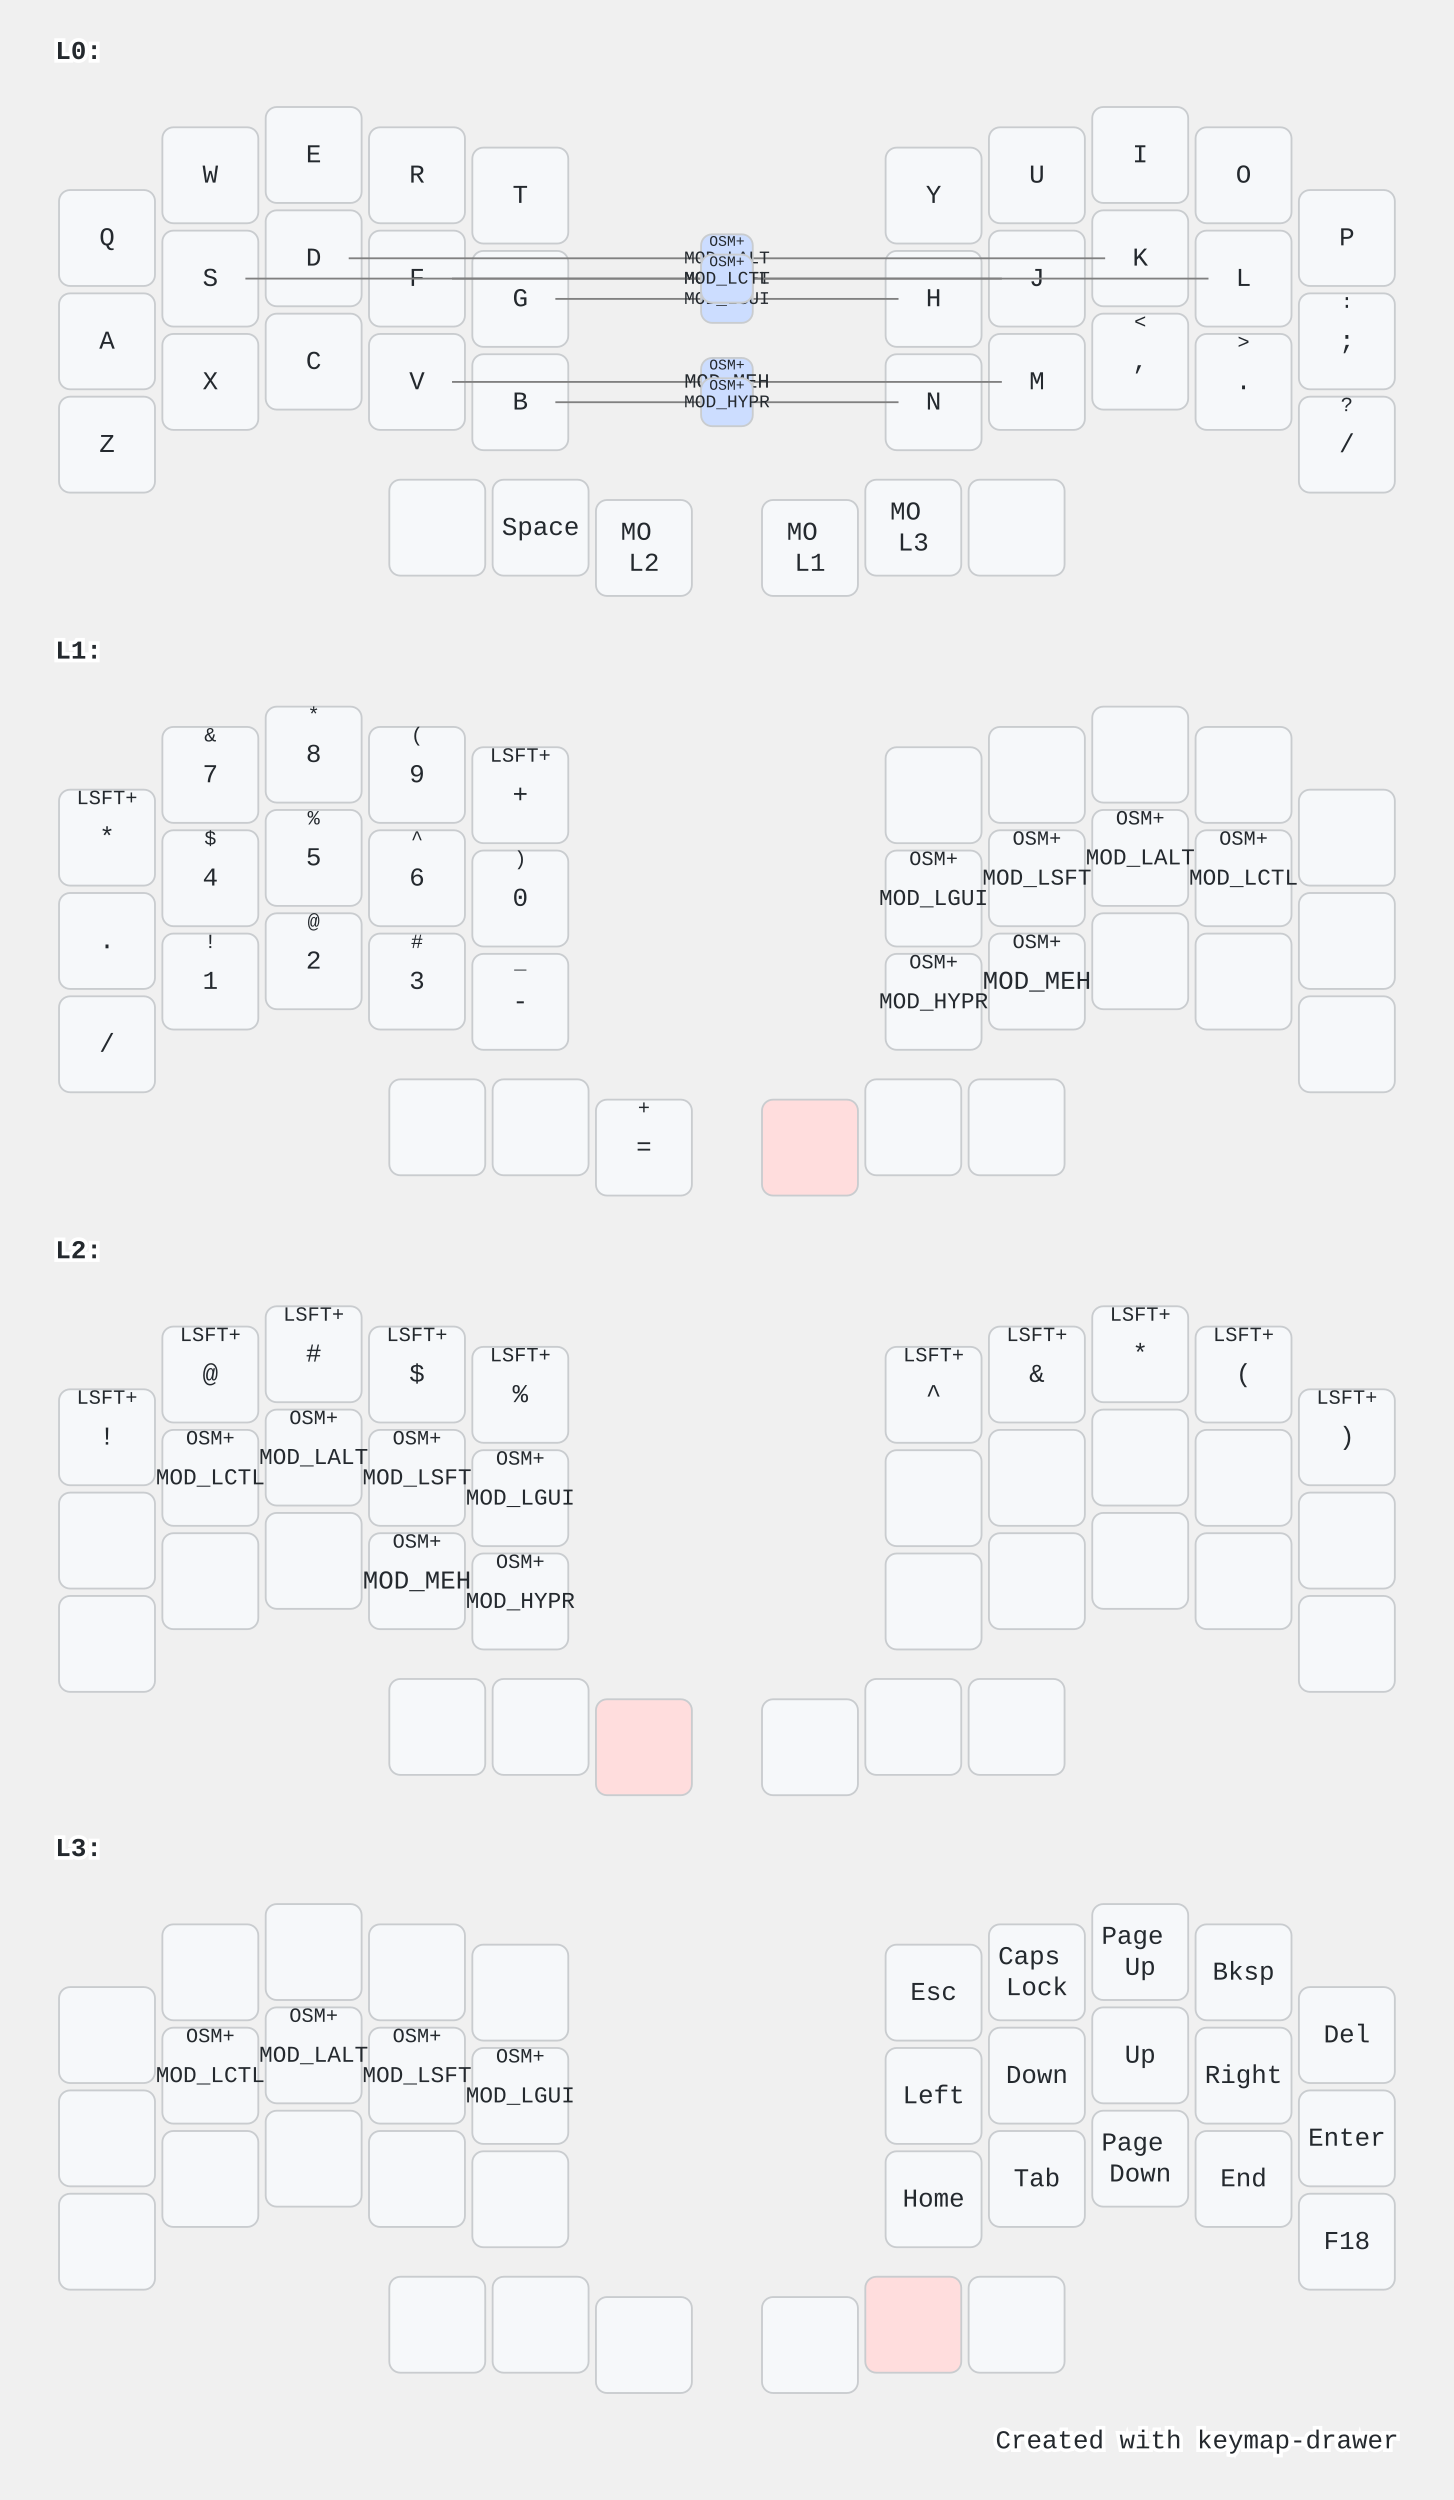
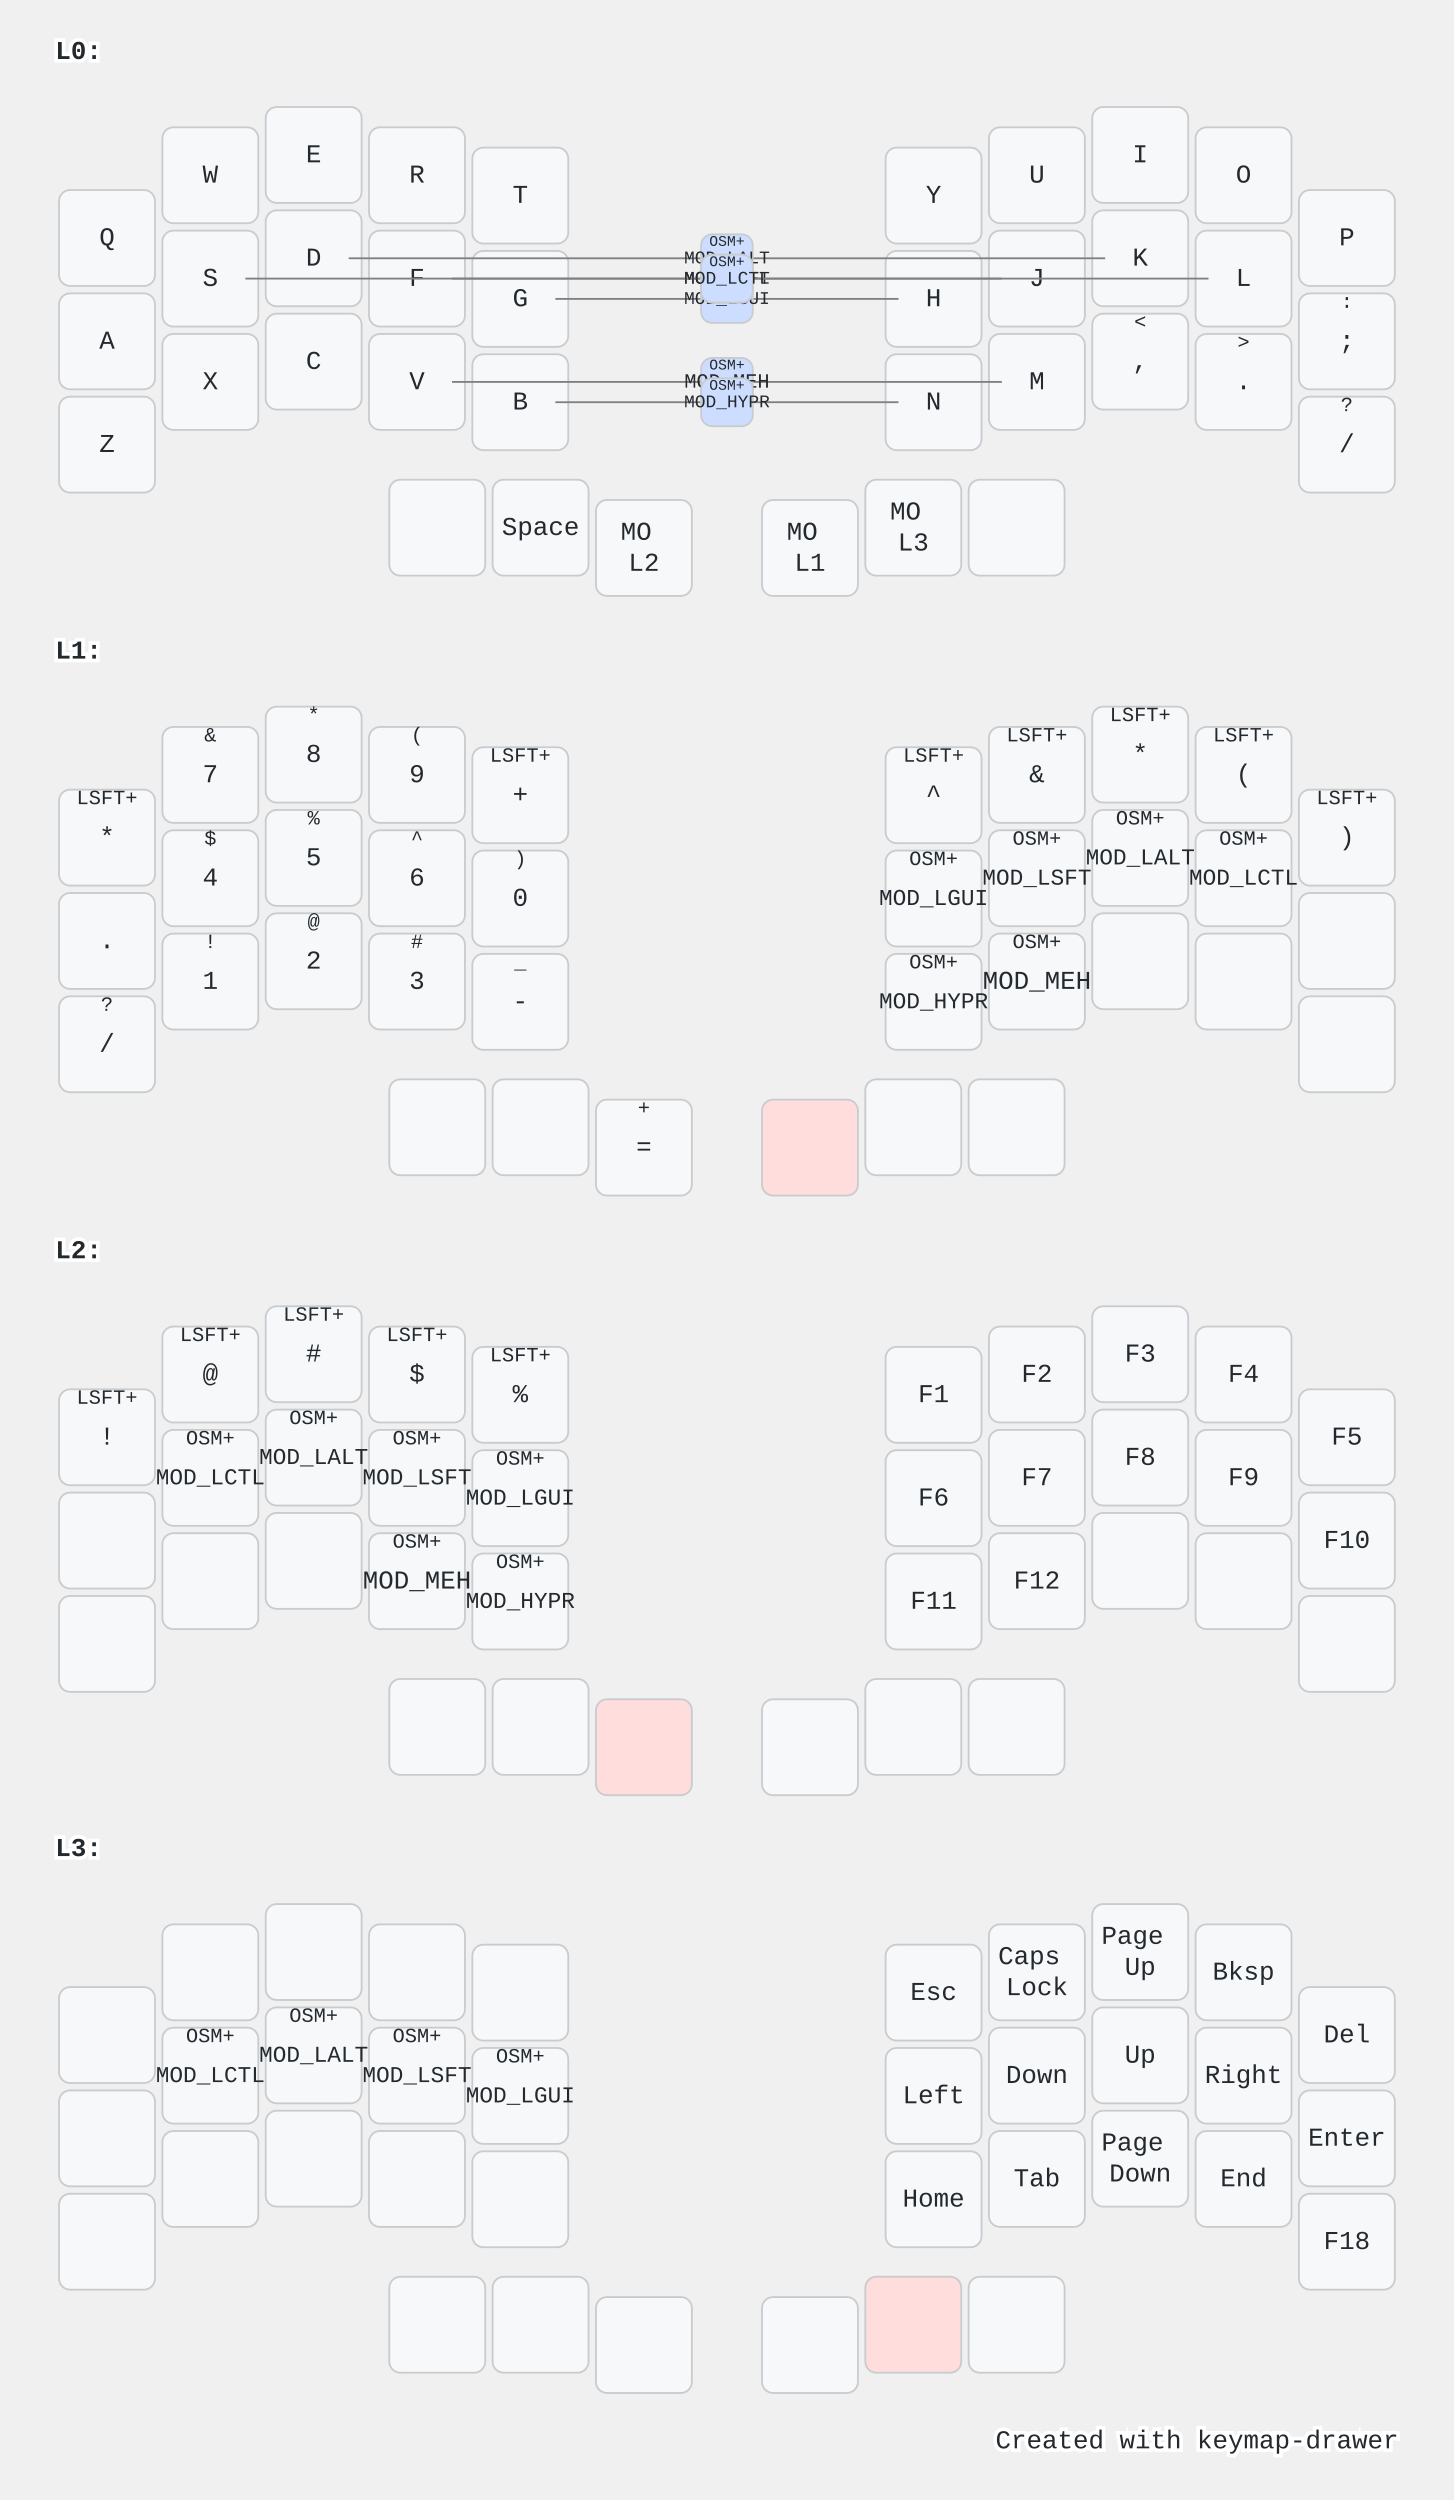
<svg xmlns="http://www.w3.org/2000/svg" width="788" height="1355" viewBox="0 0 788 1355" class="keymap">
  <style>/* inherit to force styles through use tags */
svg path {
    fill: inherit;
}

/* font and background color specifications */
svg.keymap {
    font-family: SFMono-Regular,Consolas,Liberation Mono,Menlo,monospace;
    font-size: 14px;
    font-kerning: normal;
    text-rendering: optimizeLegibility;
    fill: #24292e;
}

/* default key styling */
rect.key {
    fill: #f6f8fa;
}

rect.key, rect.combo {
    stroke: #c9cccf;
    stroke-width: 1;
}

/* default key side styling, only used is draw_key_sides is set */
rect.side {
    filter: brightness(90%);
}

/* color accent for combo boxes */
rect.combo, rect.combo-separate {
    fill: #cdf;
}

/* color accent for held keys */
rect.held, rect.combo.held {
    fill: #fdd;
}

/* color accent for ghost (optional) keys */
rect.ghost, rect.combo.ghost {
    stroke-dasharray: 4, 4;
    stroke-width: 2;
}

text {
    text-anchor: middle;
    dominant-baseline: middle;
}

/* styling for layer labels */
text.label {
    font-weight: bold;
    text-anchor: start;
    stroke: white;
    stroke-width: 4;
    paint-order: stroke;
}

/* styling for optional footer */
text.footer {
    text-anchor: end;
    dominant-baseline: auto;
    stroke: white;
    stroke-width: 4;
    paint-order: stroke;
}

/* styling for combo tap, and key non-tap label text */
text.combo, text.hold, text.shifted, text.left, text.right {
    font-size: 11px;
}

text.hold {
    text-anchor: middle;
    dominant-baseline: auto;
}

text.shifted {
    text-anchor: middle;
    dominant-baseline: hanging;
}

text.left {
    text-anchor: start;
}

text.right {
    text-anchor: end;
}

text.layer-activator {
    text-decoration: underline;
}

/* styling for hold/shifted label text in combo box */
text.combo.hold, text.combo.shifted, text.combo.left, text.combo.right {
    font-size: 8px;
}

/* lighter symbol for transparent keys */
text.trans {
    fill: #7b7e81;
}

/* styling for combo dendrons */
path.combo {
    stroke-width: 1;
    stroke: gray;
    fill: none;
}

/* Start Tabler Icons Cleanup */
/* cannot use height/width with glyphs */
.icon-tabler &gt; path {
    fill: inherit;
    stroke: inherit;
    stroke-width: 2;
}
/* hide tabler's default box */
.icon-tabler &gt; path[stroke="none"][fill="none"] {
    visibility: hidden;
}
/* End Tabler Icons Cleanup */

@media (prefers-color-scheme: dark) {
svg.keymap { fill: #d1d6db; }
rect.key { fill: #3f4750; }
rect.key, rect.combo { stroke: #60666c; }
rect.combo, rect.combo-separate { fill: #1f3d7a; }
rect.held, rect.combo.held { fill: #854747; }
text.label, text.footer { stroke: black; }
text.trans { fill: #7e8184; }
path.combo { stroke: #7f7f7f; }

}</style>
  <g transform="translate(30, 0)" class="layer-L0">
    <text x="0" y="28" class="label" id="L0">L0:</text>
    <g transform="translate(0, 56)">
      <g transform="translate(28, 73)" class="key keypos-0">
        <rect rx="6" ry="6" x="-26" y="-26" width="52" height="52" class="key" />
        <text x="0" y="0" class="key tap">Q</text>
      </g>
      <g transform="translate(84, 39)" class="key keypos-1">
        <rect rx="6" ry="6" x="-26" y="-26" width="52" height="52" class="key" />
        <text x="0" y="0" class="key tap">W</text>
      </g>
      <g transform="translate(140, 28)" class="key keypos-2">
        <rect rx="6" ry="6" x="-26" y="-26" width="52" height="52" class="key" />
        <text x="0" y="0" class="key tap">E</text>
      </g>
      <g transform="translate(196, 39)" class="key keypos-3">
        <rect rx="6" ry="6" x="-26" y="-26" width="52" height="52" class="key" />
        <text x="0" y="0" class="key tap">R</text>
      </g>
      <g transform="translate(252, 50)" class="key keypos-4">
        <rect rx="6" ry="6" x="-26" y="-26" width="52" height="52" class="key" />
        <text x="0" y="0" class="key tap">T</text>
      </g>
      <g transform="translate(476, 50)" class="key keypos-5">
        <rect rx="6" ry="6" x="-26" y="-26" width="52" height="52" class="key" />
        <text x="0" y="0" class="key tap">Y</text>
      </g>
      <g transform="translate(532, 39)" class="key keypos-6">
        <rect rx="6" ry="6" x="-26" y="-26" width="52" height="52" class="key" />
        <text x="0" y="0" class="key tap">U</text>
      </g>
      <g transform="translate(588, 28)" class="key keypos-7">
        <rect rx="6" ry="6" x="-26" y="-26" width="52" height="52" class="key" />
        <text x="0" y="0" class="key tap">I</text>
      </g>
      <g transform="translate(644, 39)" class="key keypos-8">
        <rect rx="6" ry="6" x="-26" y="-26" width="52" height="52" class="key" />
        <text x="0" y="0" class="key tap">O</text>
      </g>
      <g transform="translate(700, 73)" class="key keypos-9">
        <rect rx="6" ry="6" x="-26" y="-26" width="52" height="52" class="key" />
        <text x="0" y="0" class="key tap">P</text>
      </g>
      <g transform="translate(28, 129)" class="key keypos-10">
        <rect rx="6" ry="6" x="-26" y="-26" width="52" height="52" class="key" />
        <text x="0" y="0" class="key tap">A</text>
      </g>
      <g transform="translate(84, 95)" class="key keypos-11">
        <rect rx="6" ry="6" x="-26" y="-26" width="52" height="52" class="key" />
        <text x="0" y="0" class="key tap">S</text>
      </g>
      <g transform="translate(140, 84)" class="key keypos-12">
        <rect rx="6" ry="6" x="-26" y="-26" width="52" height="52" class="key" />
        <text x="0" y="0" class="key tap">D</text>
      </g>
      <g transform="translate(196, 95)" class="key keypos-13">
        <rect rx="6" ry="6" x="-26" y="-26" width="52" height="52" class="key" />
        <text x="0" y="0" class="key tap">F</text>
      </g>
      <g transform="translate(252, 106)" class="key keypos-14">
        <rect rx="6" ry="6" x="-26" y="-26" width="52" height="52" class="key" />
        <text x="0" y="0" class="key tap">G</text>
      </g>
      <g transform="translate(476, 106)" class="key keypos-15">
        <rect rx="6" ry="6" x="-26" y="-26" width="52" height="52" class="key" />
        <text x="0" y="0" class="key tap">H</text>
      </g>
      <g transform="translate(532, 95)" class="key keypos-16">
        <rect rx="6" ry="6" x="-26" y="-26" width="52" height="52" class="key" />
        <text x="0" y="0" class="key tap">J</text>
      </g>
      <g transform="translate(588, 84)" class="key keypos-17">
        <rect rx="6" ry="6" x="-26" y="-26" width="52" height="52" class="key" />
        <text x="0" y="0" class="key tap">K</text>
      </g>
      <g transform="translate(644, 95)" class="key keypos-18">
        <rect rx="6" ry="6" x="-26" y="-26" width="52" height="52" class="key" />
        <text x="0" y="0" class="key tap">L</text>
      </g>
      <g transform="translate(700, 129)" class="key keypos-19">
        <rect rx="6" ry="6" x="-26" y="-26" width="52" height="52" class="key" />
        <text x="0" y="0" class="key tap">;</text>
        <text x="0" y="-24" class="key shifted">:</text>
      </g>
      <g transform="translate(28, 185)" class="key keypos-20">
        <rect rx="6" ry="6" x="-26" y="-26" width="52" height="52" class="key" />
        <text x="0" y="0" class="key tap">Z</text>
      </g>
      <g transform="translate(84, 151)" class="key keypos-21">
        <rect rx="6" ry="6" x="-26" y="-26" width="52" height="52" class="key" />
        <text x="0" y="0" class="key tap">X</text>
      </g>
      <g transform="translate(140, 140)" class="key keypos-22">
        <rect rx="6" ry="6" x="-26" y="-26" width="52" height="52" class="key" />
        <text x="0" y="0" class="key tap">C</text>
      </g>
      <g transform="translate(196, 151)" class="key keypos-23">
        <rect rx="6" ry="6" x="-26" y="-26" width="52" height="52" class="key" />
        <text x="0" y="0" class="key tap">V</text>
      </g>
      <g transform="translate(252, 162)" class="key keypos-24">
        <rect rx="6" ry="6" x="-26" y="-26" width="52" height="52" class="key" />
        <text x="0" y="0" class="key tap">B</text>
      </g>
      <g transform="translate(476, 162)" class="key keypos-25">
        <rect rx="6" ry="6" x="-26" y="-26" width="52" height="52" class="key" />
        <text x="0" y="0" class="key tap">N</text>
      </g>
      <g transform="translate(532, 151)" class="key keypos-26">
        <rect rx="6" ry="6" x="-26" y="-26" width="52" height="52" class="key" />
        <text x="0" y="0" class="key tap">M</text>
      </g>
      <g transform="translate(588, 140)" class="key keypos-27">
        <rect rx="6" ry="6" x="-26" y="-26" width="52" height="52" class="key" />
        <text x="0" y="0" class="key tap">,</text>
        <text x="0" y="-24" class="key shifted">&lt;</text>
      </g>
      <g transform="translate(644, 151)" class="key keypos-28">
        <rect rx="6" ry="6" x="-26" y="-26" width="52" height="52" class="key" />
        <text x="0" y="0" class="key tap">.</text>
        <text x="0" y="-24" class="key shifted">&gt;</text>
      </g>
      <g transform="translate(700, 185)" class="key keypos-29">
        <rect rx="6" ry="6" x="-26" y="-26" width="52" height="52" class="key" />
        <text x="0" y="0" class="key tap">/</text>
        <text x="0" y="-24" class="key shifted">?</text>
      </g>
      <g transform="translate(207, 230)" class="key keypos-30">
        <rect rx="6" ry="6" x="-26" y="-26" width="52" height="52" class="key" />
      </g>
      <g transform="translate(263, 230)" class="key keypos-31">
        <rect rx="6" ry="6" x="-26" y="-26" width="52" height="52" class="key" />
        <text x="0" y="0" class="key tap">Space</text>
      </g>
      <g transform="translate(319, 241)" class="key keypos-32">
        <rect rx="6" ry="6" x="-26" y="-26" width="52" height="52" class="key" />
        <text x="0" y="0" class="key tap">
          <tspan x="0" dy="-0.6em">MO</tspan>
          <tspan x="0" dy="1.2em">L2</tspan>
        </text>
      </g>
      <g transform="translate(409, 241)" class="key keypos-33">
        <rect rx="6" ry="6" x="-26" y="-26" width="52" height="52" class="key" />
        <text x="0" y="0" class="key tap">
          <tspan x="0" dy="-0.6em">MO</tspan>
          <tspan x="0" dy="1.2em">L1</tspan>
        </text>
      </g>
      <g transform="translate(465, 230)" class="key keypos-34">
        <rect rx="6" ry="6" x="-26" y="-26" width="52" height="52" class="key" />
        <text x="0" y="0" class="key tap">
          <tspan x="0" dy="-0.6em">MO</tspan>
          <tspan x="0" dy="1.2em">L3</tspan>
        </text>
      </g>
      <g transform="translate(521, 230)" class="key keypos-35">
        <rect rx="6" ry="6" x="-26" y="-26" width="52" height="52" class="key" />
      </g>
      <g class="combo combopos-0">
        <path d="M364,106 l-93,0" class="combo" />
        <path d="M364,106 l93,0" class="combo" />
        <rect rx="6" ry="6" x="350" y="93" width="28" height="26" class="combo" />
        <text x="364" y="106" class="combo tap">
          <tspan style="font-size: 88%">MOD_LGUI</tspan>
        </text>
        <text x="364" y="95" class="combo shifted">OSM+</text>
      </g>
      <g class="combo combopos-1">
        <path d="M364,95 l-149,0" class="combo" />
        <path d="M364,95 l149,0" class="combo" />
        <rect rx="6" ry="6" x="350" y="82" width="28" height="26" class="combo" />
        <text x="364" y="95" class="combo tap">
          <tspan style="font-size: 88%">MOD_LSFT</tspan>
        </text>
        <text x="364" y="84" class="combo shifted">OSM+</text>
      </g>
      <g class="combo combopos-2">
        <path d="M364,84 l-205,0" class="combo" />
        <path d="M364,84 l205,0" class="combo" />
        <rect rx="6" ry="6" x="350" y="71" width="28" height="26" class="combo" />
        <text x="364" y="84" class="combo tap">
          <tspan style="font-size: 88%">MOD_LALT</tspan>
        </text>
        <text x="364" y="73" class="combo shifted">OSM+</text>
      </g>
      <g class="combo combopos-3">
        <path d="M364,95 l261,0" class="combo" />
        <path d="M364,95 l-261,0" class="combo" />
        <rect rx="6" ry="6" x="350" y="82" width="28" height="26" class="combo" />
        <text x="364" y="95" class="combo tap">
          <tspan style="font-size: 88%">MOD_LCTL</tspan>
        </text>
        <text x="364" y="84" class="combo shifted">OSM+</text>
      </g>
      <g class="combo combopos-4">
        <path d="M364,151 l-149,0" class="combo" />
        <path d="M364,151 l149,0" class="combo" />
        <rect rx="6" ry="6" x="350" y="138" width="28" height="26" class="combo" />
        <text x="364" y="151" class="combo tap">MOD_MEH</text>
        <text x="364" y="140" class="combo shifted">OSM+</text>
      </g>
      <g class="combo combopos-5">
        <path d="M364,162 l-93,0" class="combo" />
        <path d="M364,162 l93,0" class="combo" />
        <rect rx="6" ry="6" x="350" y="149" width="28" height="26" class="combo" />
        <text x="364" y="162" class="combo tap">
          <tspan style="font-size: 88%">MOD_HYPR</tspan>
        </text>
        <text x="364" y="151" class="combo shifted">OSM+</text>
      </g>
    </g>
  </g>
  <g transform="translate(30, 325)" class="layer-L1">
    <text x="0" y="28" class="label" id="L1">L1:</text>
    <g transform="translate(0, 56)">
      <g transform="translate(28, 73)" class="key keypos-0">
        <rect rx="6" ry="6" x="-26" y="-26" width="52" height="52" class="key" />
        <text x="0" y="0" class="key tap">*</text>
        <text x="0" y="-24" class="key shifted">LSFT+</text>
      </g>
      <g transform="translate(84, 39)" class="key keypos-1">
        <rect rx="6" ry="6" x="-26" y="-26" width="52" height="52" class="key" />
        <text x="0" y="0" class="key tap">7</text>
        <text x="0" y="-24" class="key shifted">&amp;</text>
      </g>
      <g transform="translate(140, 28)" class="key keypos-2">
        <rect rx="6" ry="6" x="-26" y="-26" width="52" height="52" class="key" />
        <text x="0" y="0" class="key tap">8</text>
        <text x="0" y="-24" class="key shifted">*</text>
      </g>
      <g transform="translate(196, 39)" class="key keypos-3">
        <rect rx="6" ry="6" x="-26" y="-26" width="52" height="52" class="key" />
        <text x="0" y="0" class="key tap">9</text>
        <text x="0" y="-24" class="key shifted">(</text>
      </g>
      <g transform="translate(252, 50)" class="key keypos-4">
        <rect rx="6" ry="6" x="-26" y="-26" width="52" height="52" class="key" />
        <text x="0" y="0" class="key tap">+</text>
        <text x="0" y="-24" class="key shifted">LSFT+</text>
      </g>
      <g transform="translate(476, 50)" class="key keypos-5">
        <rect rx="6" ry="6" x="-26" y="-26" width="52" height="52" class="key" />
+         <text x="0" y="0" class="key tap">^</text>
+         <text x="0" y="-24" class="key shifted">LSFT+</text>
      </g>
      <g transform="translate(532, 39)" class="key keypos-6">
        <rect rx="6" ry="6" x="-26" y="-26" width="52" height="52" class="key" />
+         <text x="0" y="0" class="key tap">&amp;</text>
+         <text x="0" y="-24" class="key shifted">LSFT+</text>
      </g>
      <g transform="translate(588, 28)" class="key keypos-7">
        <rect rx="6" ry="6" x="-26" y="-26" width="52" height="52" class="key" />
+         <text x="0" y="0" class="key tap">*</text>
+         <text x="0" y="-24" class="key shifted">LSFT+</text>
      </g>
      <g transform="translate(644, 39)" class="key keypos-8">
        <rect rx="6" ry="6" x="-26" y="-26" width="52" height="52" class="key" />
+         <text x="0" y="0" class="key tap">(</text>
+         <text x="0" y="-24" class="key shifted">LSFT+</text>
      </g>
      <g transform="translate(700, 73)" class="key keypos-9">
        <rect rx="6" ry="6" x="-26" y="-26" width="52" height="52" class="key" />
+         <text x="0" y="0" class="key tap">)</text>
+         <text x="0" y="-24" class="key shifted">LSFT+</text>
      </g>
      <g transform="translate(28, 129)" class="key keypos-10">
        <rect rx="6" ry="6" x="-26" y="-26" width="52" height="52" class="key" />
        <text x="0" y="0" class="key tap">.</text>
      </g>
      <g transform="translate(84, 95)" class="key keypos-11">
        <rect rx="6" ry="6" x="-26" y="-26" width="52" height="52" class="key" />
        <text x="0" y="0" class="key tap">4</text>
        <text x="0" y="-24" class="key shifted">$</text>
      </g>
      <g transform="translate(140, 84)" class="key keypos-12">
        <rect rx="6" ry="6" x="-26" y="-26" width="52" height="52" class="key" />
        <text x="0" y="0" class="key tap">5</text>
        <text x="0" y="-24" class="key shifted">%</text>
      </g>
      <g transform="translate(196, 95)" class="key keypos-13">
        <rect rx="6" ry="6" x="-26" y="-26" width="52" height="52" class="key" />
        <text x="0" y="0" class="key tap">6</text>
        <text x="0" y="-24" class="key shifted">^</text>
      </g>
      <g transform="translate(252, 106)" class="key keypos-14">
        <rect rx="6" ry="6" x="-26" y="-26" width="52" height="52" class="key" />
        <text x="0" y="0" class="key tap">0</text>
        <text x="0" y="-24" class="key shifted">)</text>
      </g>
      <g transform="translate(476, 106)" class="key keypos-15">
        <rect rx="6" ry="6" x="-26" y="-26" width="52" height="52" class="key" />
        <text x="0" y="0" class="key tap">
          <tspan style="font-size: 88%">MOD_LGUI</tspan>
        </text>
        <text x="0" y="-24" class="key shifted">OSM+</text>
      </g>
      <g transform="translate(532, 95)" class="key keypos-16">
        <rect rx="6" ry="6" x="-26" y="-26" width="52" height="52" class="key" />
        <text x="0" y="0" class="key tap">
          <tspan style="font-size: 88%">MOD_LSFT</tspan>
        </text>
        <text x="0" y="-24" class="key shifted">OSM+</text>
      </g>
      <g transform="translate(588, 84)" class="key keypos-17">
        <rect rx="6" ry="6" x="-26" y="-26" width="52" height="52" class="key" />
        <text x="0" y="0" class="key tap">
          <tspan style="font-size: 88%">MOD_LALT</tspan>
        </text>
        <text x="0" y="-24" class="key shifted">OSM+</text>
      </g>
      <g transform="translate(644, 95)" class="key keypos-18">
        <rect rx="6" ry="6" x="-26" y="-26" width="52" height="52" class="key" />
        <text x="0" y="0" class="key tap">
          <tspan style="font-size: 88%">MOD_LCTL</tspan>
        </text>
        <text x="0" y="-24" class="key shifted">OSM+</text>
      </g>
      <g transform="translate(700, 129)" class="key keypos-19">
        <rect rx="6" ry="6" x="-26" y="-26" width="52" height="52" class="key" />
      </g>
      <g transform="translate(28, 185)" class="key keypos-20">
        <rect rx="6" ry="6" x="-26" y="-26" width="52" height="52" class="key" />
        <text x="0" y="0" class="key tap">/</text>
+         <text x="0" y="-24" class="key shifted">?</text>
      </g>
      <g transform="translate(84, 151)" class="key keypos-21">
        <rect rx="6" ry="6" x="-26" y="-26" width="52" height="52" class="key" />
        <text x="0" y="0" class="key tap">1</text>
        <text x="0" y="-24" class="key shifted">!</text>
      </g>
      <g transform="translate(140, 140)" class="key keypos-22">
        <rect rx="6" ry="6" x="-26" y="-26" width="52" height="52" class="key" />
        <text x="0" y="0" class="key tap">2</text>
        <text x="0" y="-24" class="key shifted">@</text>
      </g>
      <g transform="translate(196, 151)" class="key keypos-23">
        <rect rx="6" ry="6" x="-26" y="-26" width="52" height="52" class="key" />
        <text x="0" y="0" class="key tap">3</text>
        <text x="0" y="-24" class="key shifted">#</text>
      </g>
      <g transform="translate(252, 162)" class="key keypos-24">
        <rect rx="6" ry="6" x="-26" y="-26" width="52" height="52" class="key" />
        <text x="0" y="0" class="key tap">-</text>
        <text x="0" y="-24" class="key shifted">_</text>
      </g>
      <g transform="translate(476, 162)" class="key keypos-25">
        <rect rx="6" ry="6" x="-26" y="-26" width="52" height="52" class="key" />
        <text x="0" y="0" class="key tap">
          <tspan style="font-size: 88%">MOD_HYPR</tspan>
        </text>
        <text x="0" y="-24" class="key shifted">OSM+</text>
      </g>
      <g transform="translate(532, 151)" class="key keypos-26">
        <rect rx="6" ry="6" x="-26" y="-26" width="52" height="52" class="key" />
        <text x="0" y="0" class="key tap">MOD_MEH</text>
        <text x="0" y="-24" class="key shifted">OSM+</text>
      </g>
      <g transform="translate(588, 140)" class="key keypos-27">
        <rect rx="6" ry="6" x="-26" y="-26" width="52" height="52" class="key" />
      </g>
      <g transform="translate(644, 151)" class="key keypos-28">
        <rect rx="6" ry="6" x="-26" y="-26" width="52" height="52" class="key" />
      </g>
      <g transform="translate(700, 185)" class="key keypos-29">
        <rect rx="6" ry="6" x="-26" y="-26" width="52" height="52" class="key" />
      </g>
      <g transform="translate(207, 230)" class="key keypos-30">
        <rect rx="6" ry="6" x="-26" y="-26" width="52" height="52" class="key" />
      </g>
      <g transform="translate(263, 230)" class="key keypos-31">
        <rect rx="6" ry="6" x="-26" y="-26" width="52" height="52" class="key" />
      </g>
      <g transform="translate(319, 241)" class="key keypos-32">
        <rect rx="6" ry="6" x="-26" y="-26" width="52" height="52" class="key" />
        <text x="0" y="0" class="key tap">=</text>
        <text x="0" y="-24" class="key shifted">+</text>
      </g>
      <g transform="translate(409, 241)" class="key held keypos-33">
        <rect rx="6" ry="6" x="-26" y="-26" width="52" height="52" class="key held" />
      </g>
      <g transform="translate(465, 230)" class="key keypos-34">
        <rect rx="6" ry="6" x="-26" y="-26" width="52" height="52" class="key" />
      </g>
      <g transform="translate(521, 230)" class="key keypos-35">
        <rect rx="6" ry="6" x="-26" y="-26" width="52" height="52" class="key" />
      </g>
    </g>
  </g>
  <g transform="translate(30, 650)" class="layer-L2">
    <text x="0" y="28" class="label" id="L2">L2:</text>
    <g transform="translate(0, 56)">
      <g transform="translate(28, 73)" class="key keypos-0">
        <rect rx="6" ry="6" x="-26" y="-26" width="52" height="52" class="key" />
        <text x="0" y="0" class="key tap">!</text>
        <text x="0" y="-24" class="key shifted">LSFT+</text>
      </g>
      <g transform="translate(84, 39)" class="key keypos-1">
        <rect rx="6" ry="6" x="-26" y="-26" width="52" height="52" class="key" />
        <text x="0" y="0" class="key tap">@</text>
        <text x="0" y="-24" class="key shifted">LSFT+</text>
      </g>
      <g transform="translate(140, 28)" class="key keypos-2">
        <rect rx="6" ry="6" x="-26" y="-26" width="52" height="52" class="key" />
        <text x="0" y="0" class="key tap">#</text>
        <text x="0" y="-24" class="key shifted">LSFT+</text>
      </g>
      <g transform="translate(196, 39)" class="key keypos-3">
        <rect rx="6" ry="6" x="-26" y="-26" width="52" height="52" class="key" />
        <text x="0" y="0" class="key tap">$</text>
        <text x="0" y="-24" class="key shifted">LSFT+</text>
      </g>
      <g transform="translate(252, 50)" class="key keypos-4">
        <rect rx="6" ry="6" x="-26" y="-26" width="52" height="52" class="key" />
        <text x="0" y="0" class="key tap">%</text>
        <text x="0" y="-24" class="key shifted">LSFT+</text>
      </g>
      <g transform="translate(476, 50)" class="key keypos-5">
        <rect rx="6" ry="6" x="-26" y="-26" width="52" height="52" class="key" />
-         <text x="0" y="0" class="key tap">^</text>
-         <text x="0" y="-24" class="key shifted">LSFT+</text>
+         <text x="0" y="0" class="key tap">F1</text>
      </g>
      <g transform="translate(532, 39)" class="key keypos-6">
        <rect rx="6" ry="6" x="-26" y="-26" width="52" height="52" class="key" />
-         <text x="0" y="0" class="key tap">&amp;</text>
-         <text x="0" y="-24" class="key shifted">LSFT+</text>
+         <text x="0" y="0" class="key tap">F2</text>
      </g>
      <g transform="translate(588, 28)" class="key keypos-7">
        <rect rx="6" ry="6" x="-26" y="-26" width="52" height="52" class="key" />
-         <text x="0" y="0" class="key tap">*</text>
-         <text x="0" y="-24" class="key shifted">LSFT+</text>
+         <text x="0" y="0" class="key tap">F3</text>
      </g>
      <g transform="translate(644, 39)" class="key keypos-8">
        <rect rx="6" ry="6" x="-26" y="-26" width="52" height="52" class="key" />
-         <text x="0" y="0" class="key tap">(</text>
-         <text x="0" y="-24" class="key shifted">LSFT+</text>
+         <text x="0" y="0" class="key tap">F4</text>
      </g>
      <g transform="translate(700, 73)" class="key keypos-9">
        <rect rx="6" ry="6" x="-26" y="-26" width="52" height="52" class="key" />
-         <text x="0" y="0" class="key tap">)</text>
-         <text x="0" y="-24" class="key shifted">LSFT+</text>
+         <text x="0" y="0" class="key tap">F5</text>
      </g>
      <g transform="translate(28, 129)" class="key keypos-10">
        <rect rx="6" ry="6" x="-26" y="-26" width="52" height="52" class="key" />
      </g>
      <g transform="translate(84, 95)" class="key keypos-11">
        <rect rx="6" ry="6" x="-26" y="-26" width="52" height="52" class="key" />
        <text x="0" y="0" class="key tap">
          <tspan style="font-size: 88%">MOD_LCTL</tspan>
        </text>
        <text x="0" y="-24" class="key shifted">OSM+</text>
      </g>
      <g transform="translate(140, 84)" class="key keypos-12">
        <rect rx="6" ry="6" x="-26" y="-26" width="52" height="52" class="key" />
        <text x="0" y="0" class="key tap">
          <tspan style="font-size: 88%">MOD_LALT</tspan>
        </text>
        <text x="0" y="-24" class="key shifted">OSM+</text>
      </g>
      <g transform="translate(196, 95)" class="key keypos-13">
        <rect rx="6" ry="6" x="-26" y="-26" width="52" height="52" class="key" />
        <text x="0" y="0" class="key tap">
          <tspan style="font-size: 88%">MOD_LSFT</tspan>
        </text>
        <text x="0" y="-24" class="key shifted">OSM+</text>
      </g>
      <g transform="translate(252, 106)" class="key keypos-14">
        <rect rx="6" ry="6" x="-26" y="-26" width="52" height="52" class="key" />
        <text x="0" y="0" class="key tap">
          <tspan style="font-size: 88%">MOD_LGUI</tspan>
        </text>
        <text x="0" y="-24" class="key shifted">OSM+</text>
      </g>
      <g transform="translate(476, 106)" class="key keypos-15">
        <rect rx="6" ry="6" x="-26" y="-26" width="52" height="52" class="key" />
+         <text x="0" y="0" class="key tap">F6</text>
      </g>
      <g transform="translate(532, 95)" class="key keypos-16">
        <rect rx="6" ry="6" x="-26" y="-26" width="52" height="52" class="key" />
+         <text x="0" y="0" class="key tap">F7</text>
      </g>
      <g transform="translate(588, 84)" class="key keypos-17">
        <rect rx="6" ry="6" x="-26" y="-26" width="52" height="52" class="key" />
+         <text x="0" y="0" class="key tap">F8</text>
      </g>
      <g transform="translate(644, 95)" class="key keypos-18">
        <rect rx="6" ry="6" x="-26" y="-26" width="52" height="52" class="key" />
+         <text x="0" y="0" class="key tap">F9</text>
      </g>
      <g transform="translate(700, 129)" class="key keypos-19">
        <rect rx="6" ry="6" x="-26" y="-26" width="52" height="52" class="key" />
+         <text x="0" y="0" class="key tap">F10</text>
      </g>
      <g transform="translate(28, 185)" class="key keypos-20">
        <rect rx="6" ry="6" x="-26" y="-26" width="52" height="52" class="key" />
      </g>
      <g transform="translate(84, 151)" class="key keypos-21">
        <rect rx="6" ry="6" x="-26" y="-26" width="52" height="52" class="key" />
      </g>
      <g transform="translate(140, 140)" class="key keypos-22">
        <rect rx="6" ry="6" x="-26" y="-26" width="52" height="52" class="key" />
      </g>
      <g transform="translate(196, 151)" class="key keypos-23">
        <rect rx="6" ry="6" x="-26" y="-26" width="52" height="52" class="key" />
        <text x="0" y="0" class="key tap">MOD_MEH</text>
        <text x="0" y="-24" class="key shifted">OSM+</text>
      </g>
      <g transform="translate(252, 162)" class="key keypos-24">
        <rect rx="6" ry="6" x="-26" y="-26" width="52" height="52" class="key" />
        <text x="0" y="0" class="key tap">
          <tspan style="font-size: 88%">MOD_HYPR</tspan>
        </text>
        <text x="0" y="-24" class="key shifted">OSM+</text>
      </g>
      <g transform="translate(476, 162)" class="key keypos-25">
        <rect rx="6" ry="6" x="-26" y="-26" width="52" height="52" class="key" />
+         <text x="0" y="0" class="key tap">F11</text>
      </g>
      <g transform="translate(532, 151)" class="key keypos-26">
        <rect rx="6" ry="6" x="-26" y="-26" width="52" height="52" class="key" />
+         <text x="0" y="0" class="key tap">F12</text>
      </g>
      <g transform="translate(588, 140)" class="key keypos-27">
        <rect rx="6" ry="6" x="-26" y="-26" width="52" height="52" class="key" />
      </g>
      <g transform="translate(644, 151)" class="key keypos-28">
        <rect rx="6" ry="6" x="-26" y="-26" width="52" height="52" class="key" />
      </g>
      <g transform="translate(700, 185)" class="key keypos-29">
        <rect rx="6" ry="6" x="-26" y="-26" width="52" height="52" class="key" />
      </g>
      <g transform="translate(207, 230)" class="key keypos-30">
        <rect rx="6" ry="6" x="-26" y="-26" width="52" height="52" class="key" />
      </g>
      <g transform="translate(263, 230)" class="key keypos-31">
        <rect rx="6" ry="6" x="-26" y="-26" width="52" height="52" class="key" />
      </g>
      <g transform="translate(319, 241)" class="key held keypos-32">
        <rect rx="6" ry="6" x="-26" y="-26" width="52" height="52" class="key held" />
      </g>
      <g transform="translate(409, 241)" class="key keypos-33">
        <rect rx="6" ry="6" x="-26" y="-26" width="52" height="52" class="key" />
      </g>
      <g transform="translate(465, 230)" class="key keypos-34">
        <rect rx="6" ry="6" x="-26" y="-26" width="52" height="52" class="key" />
      </g>
      <g transform="translate(521, 230)" class="key keypos-35">
        <rect rx="6" ry="6" x="-26" y="-26" width="52" height="52" class="key" />
      </g>
    </g>
  </g>
  <g transform="translate(30, 974)" class="layer-L3">
    <text x="0" y="28" class="label" id="L3">L3:</text>
    <g transform="translate(0, 56)">
      <g transform="translate(28, 73)" class="key keypos-0">
        <rect rx="6" ry="6" x="-26" y="-26" width="52" height="52" class="key" />
      </g>
      <g transform="translate(84, 39)" class="key keypos-1">
        <rect rx="6" ry="6" x="-26" y="-26" width="52" height="52" class="key" />
      </g>
      <g transform="translate(140, 28)" class="key keypos-2">
        <rect rx="6" ry="6" x="-26" y="-26" width="52" height="52" class="key" />
      </g>
      <g transform="translate(196, 39)" class="key keypos-3">
        <rect rx="6" ry="6" x="-26" y="-26" width="52" height="52" class="key" />
      </g>
      <g transform="translate(252, 50)" class="key keypos-4">
        <rect rx="6" ry="6" x="-26" y="-26" width="52" height="52" class="key" />
      </g>
      <g transform="translate(476, 50)" class="key keypos-5">
        <rect rx="6" ry="6" x="-26" y="-26" width="52" height="52" class="key" />
        <text x="0" y="0" class="key tap">Esc</text>
      </g>
      <g transform="translate(532, 39)" class="key keypos-6">
        <rect rx="6" ry="6" x="-26" y="-26" width="52" height="52" class="key" />
        <text x="0" y="0" class="key tap">
          <tspan x="0" dy="-0.6em">Caps</tspan>
          <tspan x="0" dy="1.2em">Lock</tspan>
        </text>
      </g>
      <g transform="translate(588, 28)" class="key keypos-7">
        <rect rx="6" ry="6" x="-26" y="-26" width="52" height="52" class="key" />
        <text x="0" y="0" class="key tap">
          <tspan x="0" dy="-0.6em">Page</tspan>
          <tspan x="0" dy="1.2em">Up</tspan>
        </text>
      </g>
      <g transform="translate(644, 39)" class="key keypos-8">
        <rect rx="6" ry="6" x="-26" y="-26" width="52" height="52" class="key" />
        <text x="0" y="0" class="key tap">Bksp</text>
      </g>
      <g transform="translate(700, 73)" class="key keypos-9">
        <rect rx="6" ry="6" x="-26" y="-26" width="52" height="52" class="key" />
        <text x="0" y="0" class="key tap">Del</text>
      </g>
      <g transform="translate(28, 129)" class="key keypos-10">
        <rect rx="6" ry="6" x="-26" y="-26" width="52" height="52" class="key" />
      </g>
      <g transform="translate(84, 95)" class="key keypos-11">
        <rect rx="6" ry="6" x="-26" y="-26" width="52" height="52" class="key" />
        <text x="0" y="0" class="key tap">
          <tspan style="font-size: 88%">MOD_LCTL</tspan>
        </text>
        <text x="0" y="-24" class="key shifted">OSM+</text>
      </g>
      <g transform="translate(140, 84)" class="key keypos-12">
        <rect rx="6" ry="6" x="-26" y="-26" width="52" height="52" class="key" />
        <text x="0" y="0" class="key tap">
          <tspan style="font-size: 88%">MOD_LALT</tspan>
        </text>
        <text x="0" y="-24" class="key shifted">OSM+</text>
      </g>
      <g transform="translate(196, 95)" class="key keypos-13">
        <rect rx="6" ry="6" x="-26" y="-26" width="52" height="52" class="key" />
        <text x="0" y="0" class="key tap">
          <tspan style="font-size: 88%">MOD_LSFT</tspan>
        </text>
        <text x="0" y="-24" class="key shifted">OSM+</text>
      </g>
      <g transform="translate(252, 106)" class="key keypos-14">
        <rect rx="6" ry="6" x="-26" y="-26" width="52" height="52" class="key" />
        <text x="0" y="0" class="key tap">
          <tspan style="font-size: 88%">MOD_LGUI</tspan>
        </text>
        <text x="0" y="-24" class="key shifted">OSM+</text>
      </g>
      <g transform="translate(476, 106)" class="key keypos-15">
        <rect rx="6" ry="6" x="-26" y="-26" width="52" height="52" class="key" />
        <text x="0" y="0" class="key tap">Left</text>
      </g>
      <g transform="translate(532, 95)" class="key keypos-16">
        <rect rx="6" ry="6" x="-26" y="-26" width="52" height="52" class="key" />
        <text x="0" y="0" class="key tap">Down</text>
      </g>
      <g transform="translate(588, 84)" class="key keypos-17">
        <rect rx="6" ry="6" x="-26" y="-26" width="52" height="52" class="key" />
        <text x="0" y="0" class="key tap">Up</text>
      </g>
      <g transform="translate(644, 95)" class="key keypos-18">
        <rect rx="6" ry="6" x="-26" y="-26" width="52" height="52" class="key" />
        <text x="0" y="0" class="key tap">Right</text>
      </g>
      <g transform="translate(700, 129)" class="key keypos-19">
        <rect rx="6" ry="6" x="-26" y="-26" width="52" height="52" class="key" />
        <text x="0" y="0" class="key tap">Enter</text>
      </g>
      <g transform="translate(28, 185)" class="key keypos-20">
        <rect rx="6" ry="6" x="-26" y="-26" width="52" height="52" class="key" />
      </g>
      <g transform="translate(84, 151)" class="key keypos-21">
        <rect rx="6" ry="6" x="-26" y="-26" width="52" height="52" class="key" />
      </g>
      <g transform="translate(140, 140)" class="key keypos-22">
        <rect rx="6" ry="6" x="-26" y="-26" width="52" height="52" class="key" />
      </g>
      <g transform="translate(196, 151)" class="key keypos-23">
        <rect rx="6" ry="6" x="-26" y="-26" width="52" height="52" class="key" />
      </g>
      <g transform="translate(252, 162)" class="key keypos-24">
        <rect rx="6" ry="6" x="-26" y="-26" width="52" height="52" class="key" />
      </g>
      <g transform="translate(476, 162)" class="key keypos-25">
        <rect rx="6" ry="6" x="-26" y="-26" width="52" height="52" class="key" />
        <text x="0" y="0" class="key tap">Home</text>
      </g>
      <g transform="translate(532, 151)" class="key keypos-26">
        <rect rx="6" ry="6" x="-26" y="-26" width="52" height="52" class="key" />
        <text x="0" y="0" class="key tap">Tab</text>
      </g>
      <g transform="translate(588, 140)" class="key keypos-27">
        <rect rx="6" ry="6" x="-26" y="-26" width="52" height="52" class="key" />
        <text x="0" y="0" class="key tap">
          <tspan x="0" dy="-0.6em">Page</tspan>
          <tspan x="0" dy="1.2em">Down</tspan>
        </text>
      </g>
      <g transform="translate(644, 151)" class="key keypos-28">
        <rect rx="6" ry="6" x="-26" y="-26" width="52" height="52" class="key" />
        <text x="0" y="0" class="key tap">End</text>
      </g>
      <g transform="translate(700, 185)" class="key keypos-29">
        <rect rx="6" ry="6" x="-26" y="-26" width="52" height="52" class="key" />
        <text x="0" y="0" class="key tap">F18</text>
      </g>
      <g transform="translate(207, 230)" class="key keypos-30">
        <rect rx="6" ry="6" x="-26" y="-26" width="52" height="52" class="key" />
      </g>
      <g transform="translate(263, 230)" class="key keypos-31">
        <rect rx="6" ry="6" x="-26" y="-26" width="52" height="52" class="key" />
      </g>
      <g transform="translate(319, 241)" class="key keypos-32">
        <rect rx="6" ry="6" x="-26" y="-26" width="52" height="52" class="key" />
      </g>
      <g transform="translate(409, 241)" class="key keypos-33">
        <rect rx="6" ry="6" x="-26" y="-26" width="52" height="52" class="key" />
      </g>
      <g transform="translate(465, 230)" class="key held keypos-34">
        <rect rx="6" ry="6" x="-26" y="-26" width="52" height="52" class="key held" />
      </g>
      <g transform="translate(521, 230)" class="key keypos-35">
        <rect rx="6" ry="6" x="-26" y="-26" width="52" height="52" class="key" />
      </g>
    </g>
  </g>
  <text x="758.0" y="1327.0" class="footer">Created with <a href="https://github.com/caksoylar/keymap-drawer">keymap-drawer</a>
  </text>
</svg>
